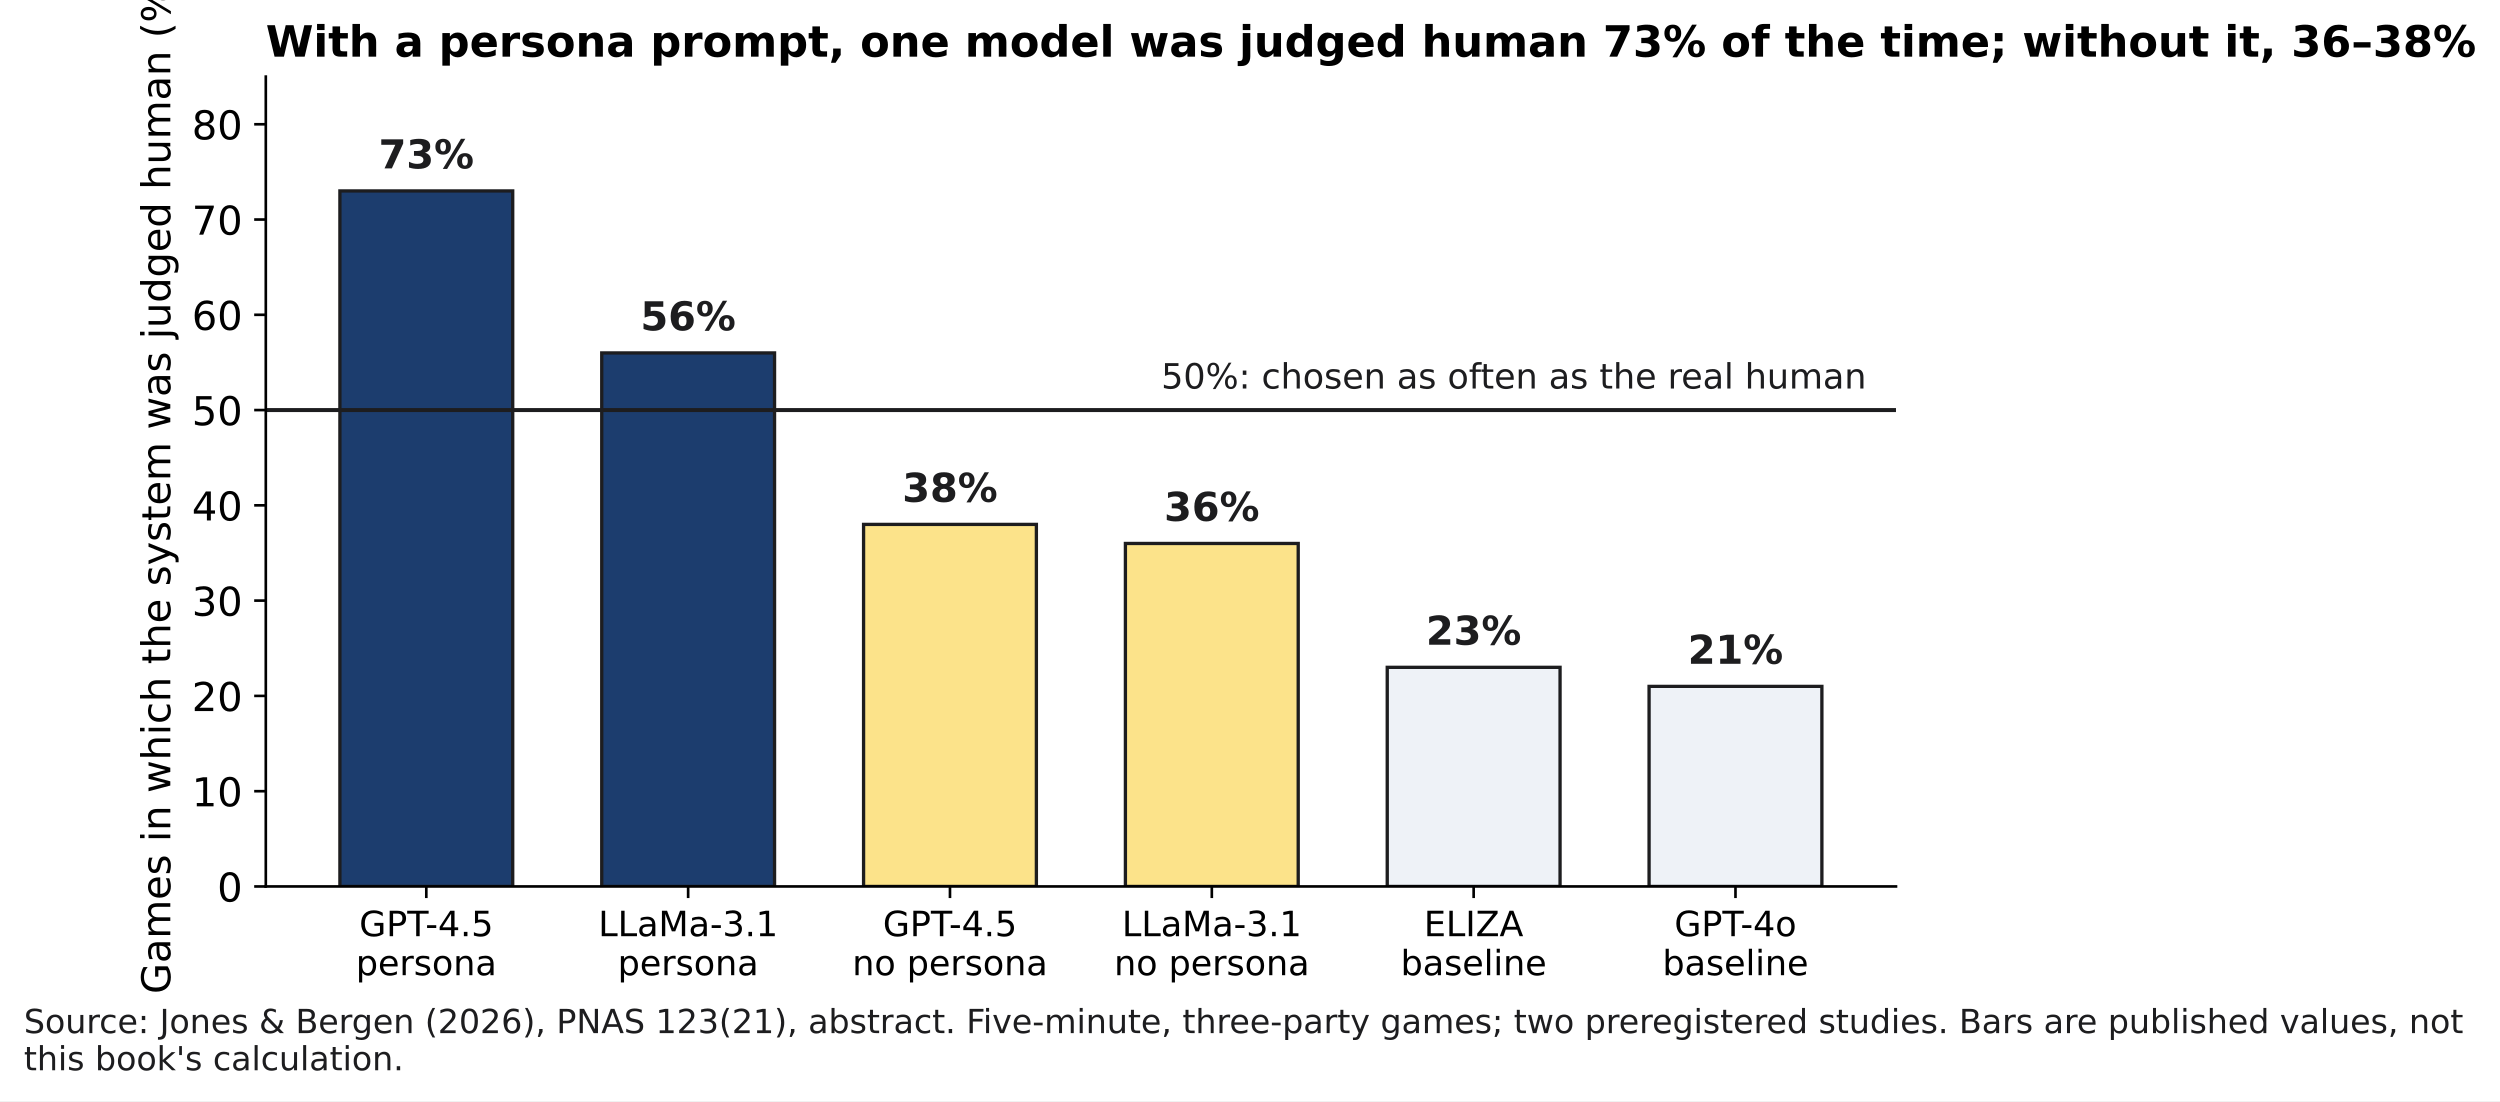
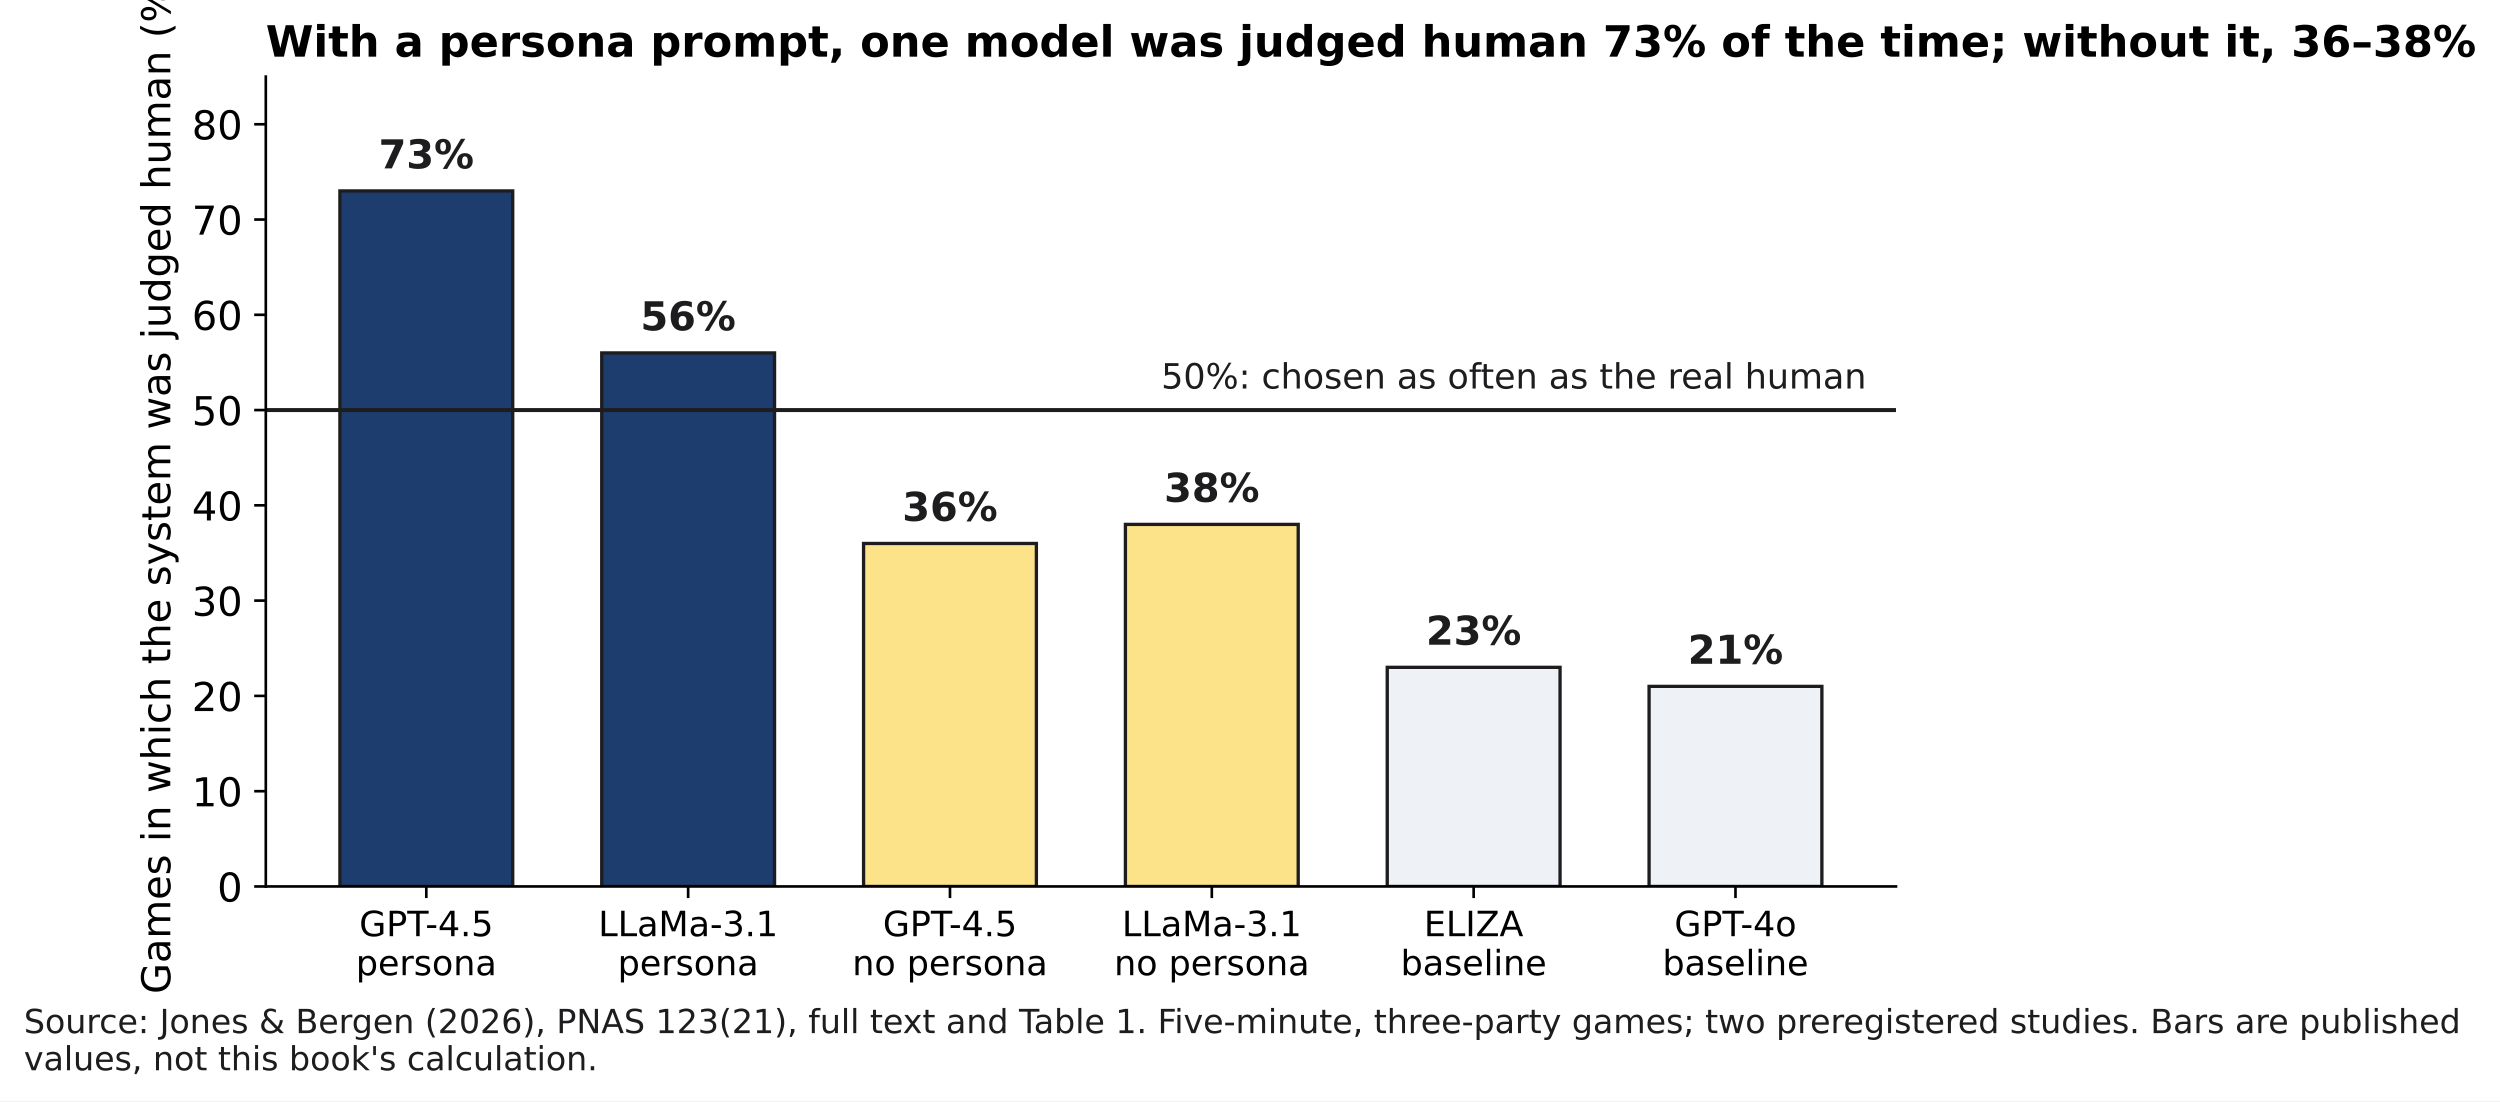
<svg xmlns="http://www.w3.org/2000/svg" xmlns:xlink="http://www.w3.org/1999/xlink" width="753.043pt" height="331.669pt" viewBox="0 0 753.043 331.669" version="1.1">
  <defs>
    <style type="text/css">*{stroke-linejoin: round; stroke-linecap: butt}</style>
  </defs>
  <g id="figure_1">
    <g id="patch_1">
      <path d="M 0 331.669  L 753.043 331.669  L 753.043 -0  L 0 -0  z " style="fill: #ffffff" />
    </g>
    <g id="axes_1">
      <g id="patch_2">
        <path d="M 80.064 267.014  L 571.104 267.014  L 571.104 23.078  L 80.064 23.078  z " style="fill: #ffffff" />
      </g>
      <g id="patch_3">
        <path d="M 102.384 267.014  L 154.438 267.014  L 154.438 57.516  L 102.384 57.516  z " clip-path="url(#p2dadefeaa1)" style="fill: #1c3d6e; stroke: #1d1d1f; stroke-linejoin: miter" />
      </g>
      <g id="patch_4">
        <path d="M 181.253 267.014  L 233.307 267.014  L 233.307 106.303  L 181.253 106.303  z " clip-path="url(#p2dadefeaa1)" style="fill: #1c3d6e; stroke: #1d1d1f; stroke-linejoin: miter" />
      </g>
      <g id="patch_5">
-         <path d="M 260.123 267.014  L 312.176 267.014  L 312.176 157.96  L 260.123 157.96  z " clip-path="url(#p2dadefeaa1)" style="fill: #fce38a; stroke: #1d1d1f; stroke-linejoin: miter" />
+         <path d="M 260.123 267.014  L 312.176 267.014  L 312.176 163.7  L 260.123 163.7  z " clip-path="url(#p2dadefeaa1)" style="fill: #fce38a; stroke: #1d1d1f; stroke-linejoin: miter" />
      </g>
      <g id="patch_6">
-         <path d="M 338.992 267.014  L 391.045 267.014  L 391.045 163.7  L 338.992 163.7  z " clip-path="url(#p2dadefeaa1)" style="fill: #fce38a; stroke: #1d1d1f; stroke-linejoin: miter" />
+         <path d="M 338.992 267.014  L 391.045 267.014  L 391.045 157.96  L 338.992 157.96  z " clip-path="url(#p2dadefeaa1)" style="fill: #fce38a; stroke: #1d1d1f; stroke-linejoin: miter" />
      </g>
      <g id="patch_7">
        <path d="M 417.861 267.014  L 469.915 267.014  L 469.915 201.008  L 417.861 201.008  z " clip-path="url(#p2dadefeaa1)" style="fill: #eef2f7; stroke: #1d1d1f; stroke-linejoin: miter" />
      </g>
      <g id="patch_8">
        <path d="M 496.73 267.014  L 548.784 267.014  L 548.784 206.747  L 496.73 206.747  z " clip-path="url(#p2dadefeaa1)" style="fill: #eef2f7; stroke: #1d1d1f; stroke-linejoin: miter" />
      </g>
      <g id="matplotlib.axis_1">
        <g id="xtick_1">
          <g id="line2d_1">
            <defs>
              <path id="m6e242d9b52" d="M 0 0  L 0 3.5  " style="stroke: #000000; stroke-width: 0.8" />
            </defs>
            <g>
              <use xlink:href="#m6e242d9b52" x="128.411" y="267.014" style="stroke: #000000; stroke-width: 0.8" />
            </g>
          </g>
          <g id="text_1">
            <text style="font: 10.5px 'DejaVu Sans', 'Bitstream Vera Sans', 'Computer Modern Sans Serif', 'Lucida Grande', 'Verdana', 'Geneva', 'Lucid', 'Arial', 'Helvetica', 'Avant Garde', sans-serif" transform="translate(108.2066 281.9923)">GPT-4.5</text>
            <text style="font: 10.5px 'DejaVu Sans', 'Bitstream Vera Sans', 'Computer Modern Sans Serif', 'Lucida Grande', 'Verdana', 'Geneva', 'Lucid', 'Arial', 'Helvetica', 'Avant Garde', sans-serif" transform="translate(107.1976 293.75)">persona</text>
          </g>
        </g>
        <g id="xtick_2">
          <g id="line2d_2">
            <g>
              <use xlink:href="#m6e242d9b52" x="207.28" y="267.014" style="stroke: #000000; stroke-width: 0.8" />
            </g>
          </g>
          <g id="text_2">
            <text style="font: 10.5px 'DejaVu Sans', 'Bitstream Vera Sans', 'Computer Modern Sans Serif', 'Lucida Grande', 'Verdana', 'Geneva', 'Lucid', 'Arial', 'Helvetica', 'Avant Garde', sans-serif" transform="translate(180.2221 281.9923)">LLaMa-3.1</text>
            <text style="font: 10.5px 'DejaVu Sans', 'Bitstream Vera Sans', 'Computer Modern Sans Serif', 'Lucida Grande', 'Verdana', 'Geneva', 'Lucid', 'Arial', 'Helvetica', 'Avant Garde', sans-serif" transform="translate(186.0668 293.75)">persona</text>
          </g>
        </g>
        <g id="xtick_3">
          <g id="line2d_3">
            <g>
              <use xlink:href="#m6e242d9b52" x="286.149" y="267.014" style="stroke: #000000; stroke-width: 0.8" />
            </g>
          </g>
          <g id="text_3">
            <text style="font: 10.5px 'DejaVu Sans', 'Bitstream Vera Sans', 'Computer Modern Sans Serif', 'Lucida Grande', 'Verdana', 'Geneva', 'Lucid', 'Arial', 'Helvetica', 'Avant Garde', sans-serif" transform="translate(265.9451 281.9923)">GPT-4.5</text>
            <text style="font: 10.5px 'DejaVu Sans', 'Bitstream Vera Sans', 'Computer Modern Sans Serif', 'Lucida Grande', 'Verdana', 'Geneva', 'Lucid', 'Arial', 'Helvetica', 'Avant Garde', sans-serif" transform="translate(256.728 293.75)">no persona</text>
          </g>
        </g>
        <g id="xtick_4">
          <g id="line2d_4">
            <g>
              <use xlink:href="#m6e242d9b52" x="365.019" y="267.014" style="stroke: #000000; stroke-width: 0.8" />
            </g>
          </g>
          <g id="text_4">
            <text style="font: 10.5px 'DejaVu Sans', 'Bitstream Vera Sans', 'Computer Modern Sans Serif', 'Lucida Grande', 'Verdana', 'Geneva', 'Lucid', 'Arial', 'Helvetica', 'Avant Garde', sans-serif" transform="translate(337.9606 281.9923)">LLaMa-3.1</text>
            <text style="font: 10.5px 'DejaVu Sans', 'Bitstream Vera Sans', 'Computer Modern Sans Serif', 'Lucida Grande', 'Verdana', 'Geneva', 'Lucid', 'Arial', 'Helvetica', 'Avant Garde', sans-serif" transform="translate(335.5973 293.75)">no persona</text>
          </g>
        </g>
        <g id="xtick_5">
          <g id="line2d_5">
            <g>
              <use xlink:href="#m6e242d9b52" x="443.888" y="267.014" style="stroke: #000000; stroke-width: 0.8" />
            </g>
          </g>
          <g id="text_5">
            <text style="font: 10.5px 'DejaVu Sans', 'Bitstream Vera Sans', 'Computer Modern Sans Serif', 'Lucida Grande', 'Verdana', 'Geneva', 'Lucid', 'Arial', 'Helvetica', 'Avant Garde', sans-serif" transform="translate(428.909 281.9923)">ELIZA</text>
            <text style="font: 10.5px 'DejaVu Sans', 'Bitstream Vera Sans', 'Computer Modern Sans Serif', 'Lucida Grande', 'Verdana', 'Geneva', 'Lucid', 'Arial', 'Helvetica', 'Avant Garde', sans-serif" transform="translate(421.8978 293.75)">baseline</text>
          </g>
        </g>
        <g id="xtick_6">
          <g id="line2d_6">
            <g>
              <use xlink:href="#m6e242d9b52" x="522.757" y="267.014" style="stroke: #000000; stroke-width: 0.8" />
            </g>
          </g>
          <g id="text_6">
            <text style="font: 10.5px 'DejaVu Sans', 'Bitstream Vera Sans', 'Computer Modern Sans Serif', 'Lucida Grande', 'Verdana', 'Geneva', 'Lucid', 'Arial', 'Helvetica', 'Avant Garde', sans-serif" transform="translate(504.3493 281.9923)">GPT-4o</text>
            <text style="font: 10.5px 'DejaVu Sans', 'Bitstream Vera Sans', 'Computer Modern Sans Serif', 'Lucida Grande', 'Verdana', 'Geneva', 'Lucid', 'Arial', 'Helvetica', 'Avant Garde', sans-serif" transform="translate(500.767 293.75)">baseline</text>
          </g>
        </g>
      </g>
      <g id="matplotlib.axis_2">
        <g id="ytick_1">
          <g id="line2d_7">
            <defs>
              <path id="m5ab17db14d" d="M 0 0  L -3.5 0  " style="stroke: #000000; stroke-width: 0.8" />
            </defs>
            <g>
              <use xlink:href="#m5ab17db14d" x="80.064" y="267.014" style="stroke: #000000; stroke-width: 0.8" />
            </g>
          </g>
          <g id="text_7">
            <text style="font: 12px 'DejaVu Sans', 'Bitstream Vera Sans', 'Computer Modern Sans Serif', 'Lucida Grande', 'Verdana', 'Geneva', 'Lucid', 'Arial', 'Helvetica', 'Avant Garde', sans-serif; text-anchor: end" x="73.064" y="271.573" transform="rotate(-0 73.064 271.573)">0</text>
          </g>
        </g>
        <g id="ytick_2">
          <g id="line2d_8">
            <g>
              <use xlink:href="#m5ab17db14d" x="80.064" y="238.316" style="stroke: #000000; stroke-width: 0.8" />
            </g>
          </g>
          <g id="text_8">
            <text style="font: 12px 'DejaVu Sans', 'Bitstream Vera Sans', 'Computer Modern Sans Serif', 'Lucida Grande', 'Verdana', 'Geneva', 'Lucid', 'Arial', 'Helvetica', 'Avant Garde', sans-serif; text-anchor: end" x="73.064" y="242.875" transform="rotate(-0 73.064 242.8747)">10</text>
          </g>
        </g>
        <g id="ytick_3">
          <g id="line2d_9">
            <g>
              <use xlink:href="#m5ab17db14d" x="80.064" y="209.617" style="stroke: #000000; stroke-width: 0.8" />
            </g>
          </g>
          <g id="text_9">
            <text style="font: 12px 'DejaVu Sans', 'Bitstream Vera Sans', 'Computer Modern Sans Serif', 'Lucida Grande', 'Verdana', 'Geneva', 'Lucid', 'Arial', 'Helvetica', 'Avant Garde', sans-serif; text-anchor: end" x="73.064" y="214.176" transform="rotate(-0 73.064 214.1763)">20</text>
          </g>
        </g>
        <g id="ytick_4">
          <g id="line2d_10">
            <g>
              <use xlink:href="#m5ab17db14d" x="80.064" y="180.919" style="stroke: #000000; stroke-width: 0.8" />
            </g>
          </g>
          <g id="text_10">
            <text style="font: 12px 'DejaVu Sans', 'Bitstream Vera Sans', 'Computer Modern Sans Serif', 'Lucida Grande', 'Verdana', 'Geneva', 'Lucid', 'Arial', 'Helvetica', 'Avant Garde', sans-serif; text-anchor: end" x="73.064" y="185.478" transform="rotate(-0 73.064 185.478)">30</text>
          </g>
        </g>
        <g id="ytick_5">
          <g id="line2d_11">
            <g>
              <use xlink:href="#m5ab17db14d" x="80.064" y="152.221" style="stroke: #000000; stroke-width: 0.8" />
            </g>
          </g>
          <g id="text_11">
            <text style="font: 12px 'DejaVu Sans', 'Bitstream Vera Sans', 'Computer Modern Sans Serif', 'Lucida Grande', 'Verdana', 'Geneva', 'Lucid', 'Arial', 'Helvetica', 'Avant Garde', sans-serif; text-anchor: end" x="73.064" y="156.78" transform="rotate(-0 73.064 156.7796)">40</text>
          </g>
        </g>
        <g id="ytick_6">
          <g id="line2d_12">
            <g>
              <use xlink:href="#m5ab17db14d" x="80.064" y="123.522" style="stroke: #000000; stroke-width: 0.8" />
            </g>
          </g>
          <g id="text_12">
            <text style="font: 12px 'DejaVu Sans', 'Bitstream Vera Sans', 'Computer Modern Sans Serif', 'Lucida Grande', 'Verdana', 'Geneva', 'Lucid', 'Arial', 'Helvetica', 'Avant Garde', sans-serif; text-anchor: end" x="73.064" y="128.081" transform="rotate(-0 73.064 128.0813)">50</text>
          </g>
        </g>
        <g id="ytick_7">
          <g id="line2d_13">
            <g>
              <use xlink:href="#m5ab17db14d" x="80.064" y="94.824" style="stroke: #000000; stroke-width: 0.8" />
            </g>
          </g>
          <g id="text_13">
            <text style="font: 12px 'DejaVu Sans', 'Bitstream Vera Sans', 'Computer Modern Sans Serif', 'Lucida Grande', 'Verdana', 'Geneva', 'Lucid', 'Arial', 'Helvetica', 'Avant Garde', sans-serif; text-anchor: end" x="73.064" y="99.383" transform="rotate(-0 73.064 99.38291)">60</text>
          </g>
        </g>
        <g id="ytick_8">
          <g id="line2d_14">
            <g>
              <use xlink:href="#m5ab17db14d" x="80.064" y="66.125" style="stroke: #000000; stroke-width: 0.8" />
            </g>
          </g>
          <g id="text_14">
            <text style="font: 12px 'DejaVu Sans', 'Bitstream Vera Sans', 'Computer Modern Sans Serif', 'Lucida Grande', 'Verdana', 'Geneva', 'Lucid', 'Arial', 'Helvetica', 'Avant Garde', sans-serif; text-anchor: end" x="73.064" y="70.685" transform="rotate(-0 73.064 70.68456)">70</text>
          </g>
        </g>
        <g id="ytick_9">
          <g id="line2d_15">
            <g>
              <use xlink:href="#m5ab17db14d" x="80.064" y="37.427" style="stroke: #000000; stroke-width: 0.8" />
            </g>
          </g>
          <g id="text_15">
            <text style="font: 12px 'DejaVu Sans', 'Bitstream Vera Sans', 'Computer Modern Sans Serif', 'Lucida Grande', 'Verdana', 'Geneva', 'Lucid', 'Arial', 'Helvetica', 'Avant Garde', sans-serif; text-anchor: end" x="73.064" y="41.986" transform="rotate(-0 73.064 41.98621)">80</text>
          </g>
        </g>
        <g id="text_16">
          <text style="font: 12px 'DejaVu Sans', 'Bitstream Vera Sans', 'Computer Modern Sans Serif', 'Lucida Grande', 'Verdana', 'Geneva', 'Lucid', 'Arial', 'Helvetica', 'Avant Garde', sans-serif; text-anchor: middle" x="51.298" y="145.046" transform="rotate(-90 51.29838 145.046)">Games in which the system was judged human (%)</text>
        </g>
      </g>
      <g id="line2d_16">
        <path d="M 80.064 123.522  L 571.104 123.522  " clip-path="url(#p2dadefeaa1)" style="fill: none; stroke: #1d1d1f; stroke-width: 1.2; stroke-linecap: square" />
      </g>
      <g id="patch_9">
        <path d="M 80.064 267.014  L 80.064 23.078  " style="fill: none; stroke: #000000; stroke-width: 0.8; stroke-linejoin: miter; stroke-linecap: square" />
      </g>
      <g id="patch_10">
        <path d="M 80.064 267.014  L 571.104 267.014  " style="fill: none; stroke: #000000; stroke-width: 0.8; stroke-linejoin: miter; stroke-linecap: square" />
      </g>
      <g id="text_17">
        <text style="fill: #1d1d1f; font: 700 12px 'DejaVu Sans', 'Bitstream Vera Sans', 'Computer Modern Sans Serif', 'Lucida Grande', 'Verdana', 'Geneva', 'Lucid', 'Arial', 'Helvetica', 'Avant Garde', sans-serif; text-anchor: middle" x="128.411" y="50.716" transform="rotate(-0 128.4109 50.71561)">73%</text>
      </g>
      <g id="text_18">
        <text style="fill: #1d1d1f; font: 700 12px 'DejaVu Sans', 'Bitstream Vera Sans', 'Computer Modern Sans Serif', 'Lucida Grande', 'Verdana', 'Geneva', 'Lucid', 'Arial', 'Helvetica', 'Avant Garde', sans-serif; text-anchor: middle" x="207.28" y="99.503" transform="rotate(-0 207.2801 99.50281)">56%</text>
      </g>
      <g id="text_19">
-         <text style="fill: #1d1d1f; font: 700 12px 'DejaVu Sans', 'Bitstream Vera Sans', 'Computer Modern Sans Serif', 'Lucida Grande', 'Verdana', 'Geneva', 'Lucid', 'Arial', 'Helvetica', 'Avant Garde', sans-serif; text-anchor: middle" x="286.149" y="151.16" transform="rotate(-0 286.1494 151.1599)">38%</text>
+         <text style="fill: #1d1d1f; font: 700 12px 'DejaVu Sans', 'Bitstream Vera Sans', 'Computer Modern Sans Serif', 'Lucida Grande', 'Verdana', 'Geneva', 'Lucid', 'Arial', 'Helvetica', 'Avant Garde', sans-serif; text-anchor: middle" x="286.149" y="156.9" transform="rotate(-0 286.1494 156.8995)">36%</text>
      </g>
      <g id="text_20">
-         <text style="fill: #1d1d1f; font: 700 12px 'DejaVu Sans', 'Bitstream Vera Sans', 'Computer Modern Sans Serif', 'Lucida Grande', 'Verdana', 'Geneva', 'Lucid', 'Arial', 'Helvetica', 'Avant Garde', sans-serif; text-anchor: middle" x="365.019" y="156.9" transform="rotate(-0 365.0186 156.8995)">36%</text>
+         <text style="fill: #1d1d1f; font: 700 12px 'DejaVu Sans', 'Bitstream Vera Sans', 'Computer Modern Sans Serif', 'Lucida Grande', 'Verdana', 'Geneva', 'Lucid', 'Arial', 'Helvetica', 'Avant Garde', sans-serif; text-anchor: middle" x="365.019" y="151.16" transform="rotate(-0 365.0186 151.1599)">38%</text>
      </g>
      <g id="text_21">
        <text style="fill: #1d1d1f; font: 700 12px 'DejaVu Sans', 'Bitstream Vera Sans', 'Computer Modern Sans Serif', 'Lucida Grande', 'Verdana', 'Geneva', 'Lucid', 'Arial', 'Helvetica', 'Avant Garde', sans-serif; text-anchor: middle" x="443.888" y="194.207" transform="rotate(-0 443.8879 194.2074)">23%</text>
      </g>
      <g id="text_22">
        <text style="fill: #1d1d1f; font: 700 12px 'DejaVu Sans', 'Bitstream Vera Sans', 'Computer Modern Sans Serif', 'Lucida Grande', 'Verdana', 'Geneva', 'Lucid', 'Arial', 'Helvetica', 'Avant Garde', sans-serif; text-anchor: middle" x="522.757" y="199.947" transform="rotate(-0 522.7571 199.947)">21%</text>
      </g>
      <g id="text_23">
        <text style="fill: #1d1d1f; font: 10.5px 'DejaVu Sans', 'Bitstream Vera Sans', 'Computer Modern Sans Serif', 'Lucida Grande', 'Verdana', 'Geneva', 'Lucid', 'Arial', 'Helvetica', 'Avant Garde', sans-serif; text-anchor: end" x="562.192" y="117.034" transform="rotate(-0 562.1918 117.0338)">50%: chosen as often as the real human</text>
      </g>
      <g id="text_24">
        <text style="font: 700 13px 'DejaVu Sans', 'Bitstream Vera Sans', 'Computer Modern Sans Serif', 'Lucida Grande', 'Verdana', 'Geneva', 'Lucid', 'Arial', 'Helvetica', 'Avant Garde', sans-serif; text-anchor: start" x="80.064" y="17.078" transform="rotate(-0 80.064 17.07797)">With a persona prompt, one model was judged human 73% of the time; without it, 36–38%</text>
      </g>
    </g>
    <g id="text_25">
-       <text style="fill: #1d1d1f; font: 10px 'DejaVu Sans', 'Bitstream Vera Sans', 'Computer Modern Sans Serif', 'Lucida Grande', 'Verdana', 'Geneva', 'Lucid', 'Arial', 'Helvetica', 'Avant Garde', sans-serif" transform="translate(7.2 311.1918)">Source: Jones &amp; Bergen (2026), PNAS 123(21), abstract. Five-minute, three-party games; two preregistered studies. Bars are published values, not</text>
-       <text style="fill: #1d1d1f; font: 10px 'DejaVu Sans', 'Bitstream Vera Sans', 'Computer Modern Sans Serif', 'Lucida Grande', 'Verdana', 'Geneva', 'Lucid', 'Arial', 'Helvetica', 'Avant Garde', sans-serif" transform="translate(7.2 322.3897)">this book's calculation.</text>
+       <text style="fill: #1d1d1f; font: 10px 'DejaVu Sans', 'Bitstream Vera Sans', 'Computer Modern Sans Serif', 'Lucida Grande', 'Verdana', 'Geneva', 'Lucid', 'Arial', 'Helvetica', 'Avant Garde', sans-serif" transform="translate(7.2 311.1918)">Source: Jones &amp; Bergen (2026), PNAS 123(21), full text and Table 1. Five-minute, three-party games; two preregistered studies. Bars are published</text>
+       <text style="fill: #1d1d1f; font: 10px 'DejaVu Sans', 'Bitstream Vera Sans', 'Computer Modern Sans Serif', 'Lucida Grande', 'Verdana', 'Geneva', 'Lucid', 'Arial', 'Helvetica', 'Avant Garde', sans-serif" transform="translate(7.2 322.3897)">values, not this book's calculation.</text>
    </g>
  </g>
  <defs>
    <clipPath id="p2dadefeaa1">
      <rect x="80.064" y="23.078" width="491.04" height="243.936" />
    </clipPath>
  </defs>
</svg>
